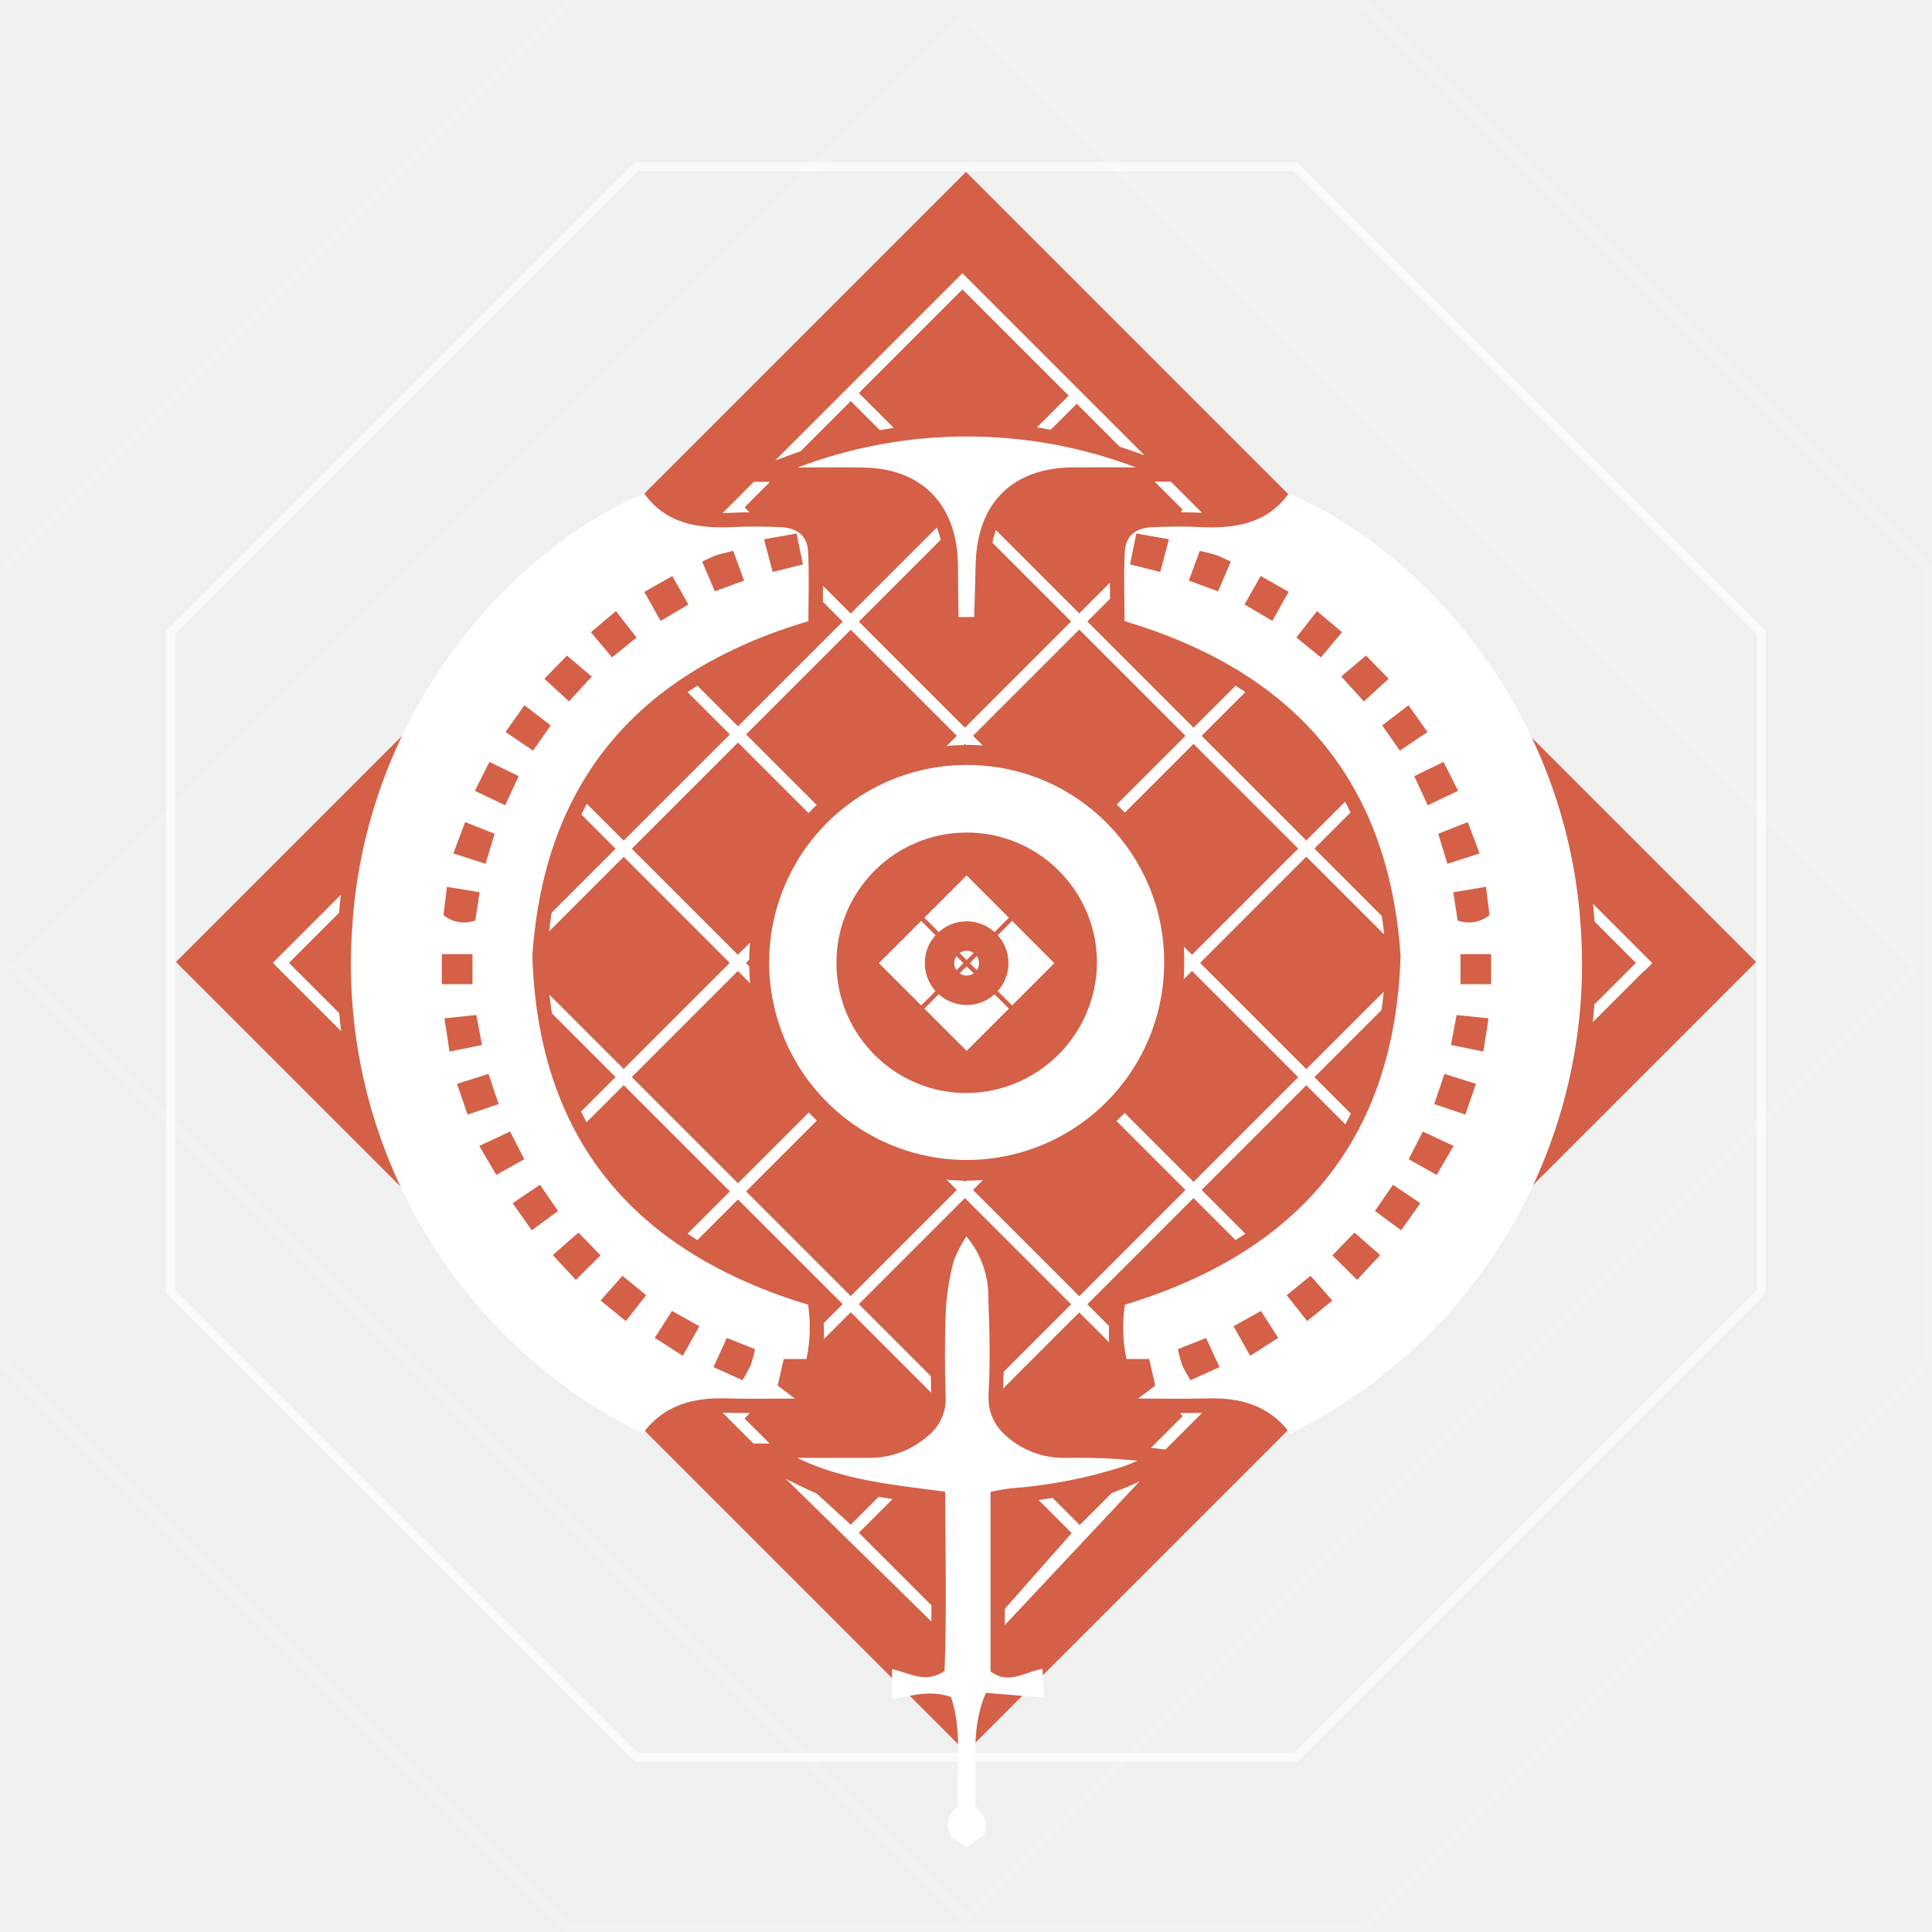
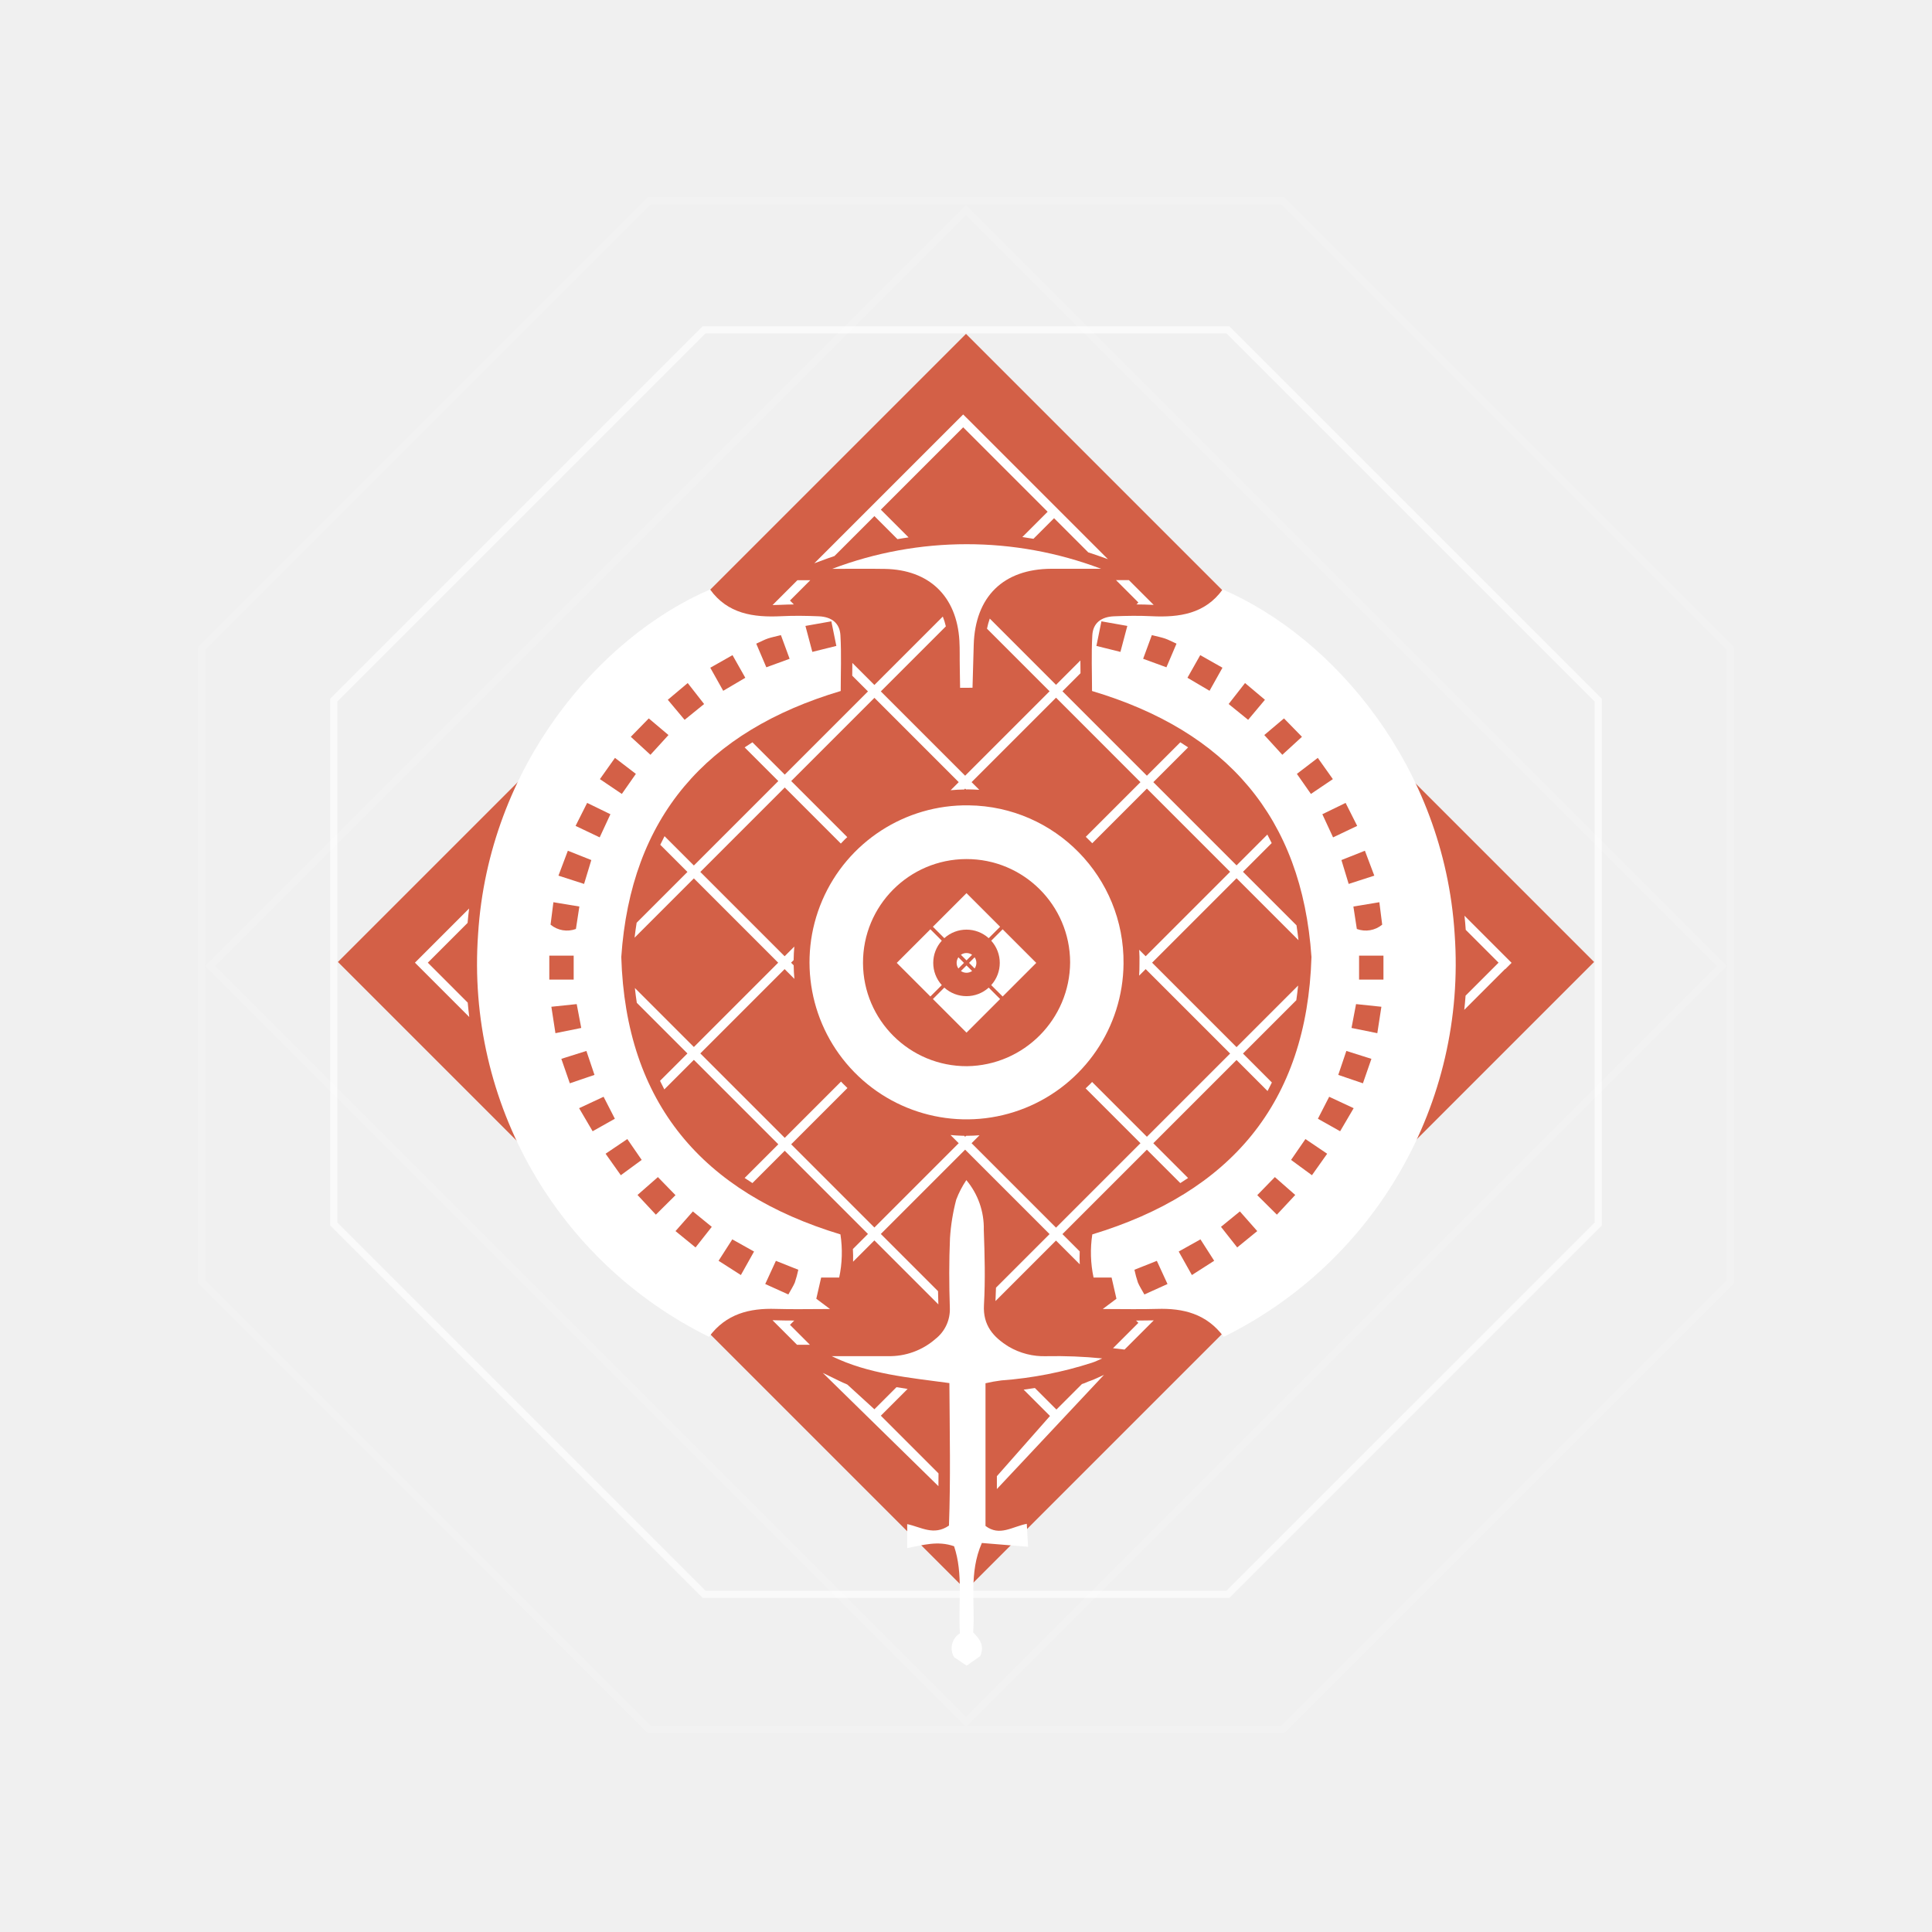
- <svg xmlns="http://www.w3.org/2000/svg" viewBox="0 0 162.493 162.493">
-   <rect class="square rorange" x="34.258" y="33.921" width="93.976" height="93.976" transform="translate(81.00817 -33.75193) rotate(45)" style="fill: #cc3c1d;opacity: 0.8" />
-   <polygon class="polygon inner" points="108.954 14.027 53.538 14.027 14.353 53.212 14.353 108.628 53.538 147.813 108.954 147.813 148.14 108.628 148.14 53.212 108.954 14.027" style="fill: none;stroke: #fff;stroke-miterlimit: 10;stroke-width: 0.75px;opacity: 0.4" />
-   <polygon class="polygon inner ani" points="108.954 14.027 53.538 14.027 14.353 53.212 14.353 108.628 53.538 147.813 108.954 147.813 148.14 108.628 148.14 53.212 108.954 14.027" style="fill: none;stroke: #fff;stroke-miterlimit: 10;stroke-width: 0.75px;opacity: 0.4" />
-   <rect class="square" x="24.705" y="24.795" width="113.082" height="113.082" transform="translate(81.30979 -33.627) rotate(45)" style="fill: none;stroke: #fff;stroke-miterlimit: 10;stroke-width: 0.75px;opacity: 0.15" />
-   <polygon class="polygon outer" points="114.744 0.375 47.748 0.375 0.375 47.748 0.375 114.744 47.748 162.118 114.744 162.118 162.118 114.744 162.118 47.748 114.744 0.375" style="fill: none;stroke: #fff;stroke-miterlimit: 10;stroke-width: 0.75px;opacity: 0.15" />
-   <g class="breakthrough">
+ <svg xmlns="http://www.w3.org/2000/svg" viewBox="0 0 204.404 204.404">
+   <rect class="orange" x="55.214" y="54.787" width="93.976" height="93.976" transform="translate(101.9006 -42.45859) rotate(45)" style="fill: #cc3c1d;opacity: 0.8" />
+   <polygon class="polygon inner" points="129.91 34.893 74.494 34.893 35.309 74.078 35.309 129.494 74.494 168.679 129.91 168.679 169.096 129.494 169.096 74.078 129.91 34.893" style="fill: none;stroke: #fff;stroke-miterlimit: 10;stroke-width: 0.75px;opacity: 0.4" />
+   <polygon class="polygon inner ani" points="129.91 34.893 74.494 34.893 35.309 74.078 35.309 129.494 74.494 168.679 129.91 168.679 169.096 129.494 169.096 74.078 129.91 34.893" style="fill: none;stroke: #fff;stroke-miterlimit: 10;stroke-width: 0.75px;opacity: 0.4" />
+   <rect class="square" x="45.661" y="45.661" width="113.082" height="113.082" transform="translate(102.2022 -42.33365) rotate(45)" style="fill: none;stroke: #fff;stroke-miterlimit: 10;stroke-width: 0.75px;opacity: 0.15" />
+   <polygon class="polygon outer" points="135.7 21.241 68.704 21.241 21.331 68.614 21.331 135.61 68.704 182.984 135.7 182.984 183.074 135.61 183.074 68.614 135.7 21.241" style="fill: none;stroke: #fff;stroke-miterlimit: 10;stroke-width: 0.75px;opacity: 0.15" />
+   <g>
    <g>
      <g>
-         <g>
-           <path d="M82.159,81.6a1.04,1.04,0,0,0,0-1.185l-.592.592Z" style="fill: #fff" />
-           <path d="M81.299,80.741l.592-.592a1.04,1.04,0,0,0-1.185,0Z" style="fill: #fff" />
-           <path d="M80.44,80.415a1.04,1.04,0,0,0,0,1.185l.592-.592Z" style="fill: #fff" />
-           <path d="M81.299,81.275l-.592.592a1.04,1.04,0,0,0,1.185,0Z" style="fill: #fff" />
-         </g>
-         <g>
-           <path d="M78.951,78.392a3.504,3.504,0,0,1,4.696,0l1.208-1.208L81.299,73.628l-3.556,3.556Z" style="fill: #fff" />
-           <path d="M85.123,84.564l3.556-3.556-3.556-3.556-1.208,1.208a3.504,3.504,0,0,1,0,4.697Z" style="fill: #fff" />
-           <path d="M83.648,83.623a3.504,3.504,0,0,1-4.697,0l-1.208,1.208,3.556,3.556,3.556-3.556Z" style="fill: #fff" />
-           <path d="M78.684,83.356a3.504,3.504,0,0,1,0-4.697l-1.208-1.208-3.556,3.556L77.476,84.564Z" style="fill: #fff" />
-         </g>
+         <path d="M103.115,102.466a1.04,1.04,0,0,0,0-1.185l-.592.592Z" style="fill: #fff" />
+         <path d="M102.255,101.607l.592-.592a1.04,1.04,0,0,0-1.185,0Z" style="fill: #fff" />
+         <path d="M101.396,101.281a1.04,1.04,0,0,0,0,1.185l.592-.592Z" style="fill: #fff" />
+         <path d="M102.255,102.141l-.592.592a1.04,1.04,0,0,0,1.185,0Z" style="fill: #fff" />
      </g>
      <g>
-         <path d="M64.732,121.412l-2.111-2.111.454-.454c-.764-.001-1.399-.009-1.987-.028-.106-.003-.211-.004-.316-.005l2.598,2.598Z" style="fill: #fff" />
-         <path d="M63.034,43.083l-.414-.414,2.147-2.147h-1.362L60.779,43.148c.273-.001.554-.009.86-.024C62.092,43.102,62.553,43.088,63.034,43.083Z" style="fill: #fff" />
-         <path d="M94.454,125.204c-.398.127-.546.247-.943.361l-2.698,2.698-2.278-2.278q-.596.095-1.19.172l2.787,2.787-5.619,6.369v1.362l11.336-12.086C95.841,124.592,94.77,125.102,94.454,125.204Z" style="fill: #fff" />
-         <path d="M72.236,128.915l2.833-2.833q-.588-.088-1.175-.187l-2.339,2.339-2.869-2.619c-.309-.132-.618-.269-.923-.418l-1.673-.816,12.241,11.99q.007-.674.009-1.353Z" style="fill: #fff" />
-         <path d="M93.349,49.01,90.77,51.589l-7.009-7.009a7.885,7.885,0,0,0-.294,1.068L90.089,52.27l-8.934,8.934-8.92-8.92,6.88-6.88a7.424,7.424,0,0,0-.323-1.039l-7.238,7.238-2.332-2.332c-.003.427-.007.852-.012,1.272l-.001.077,1.665,1.665-8.804,8.804L58.65,57.669q-.418.264-.824.538l3.562,3.562-8.934,8.934-3.102-3.102q-.235.448-.452.91l2.874,2.874-5.373,5.373c-.084.518-.156,1.047-.22,1.582l6.274-6.274,8.92,8.92-8.92,8.92-6.243-6.243q.088.795.206,1.568l5.356,5.356-2.9,2.9c.145.307.298.609.455.907l3.126-3.126,8.934,8.934L57.826,103.763q.405.274.824.538l3.419-3.419,8.804,8.804-1.595,1.595c.026.445.037.891.021,1.341l2.254-2.254,6.769,6.769c-.014-.472-.027-.94-.035-1.397l-6.053-6.053,8.92-8.92,8.934,8.934-5.67,5.67c-.01.472-.03.943-.053,1.415l6.403-6.403,2.514,2.514a12.435,12.435,0,0,1-.004-1.366L91.451,109.7l8.934-8.934,3.535,3.535q.419-.264.824-.538l-3.679-3.679,8.804-8.804,3.283,3.283c.158-.297.31-.6.457-.905l-3.059-3.059,5.64-5.64q.112-.767.195-1.557l-6.517,6.517L100.936,80.985l8.934-8.934,6.554,6.554q-.09-.797-.209-1.571L110.551,71.37l3.038-3.038q-.221-.458-.459-.903L109.87,70.689l-8.804-8.804,3.679-3.679q-.405-.274-.824-.538l-3.535,3.535L91.451,52.27l1.909-1.909Q93.351,49.69,93.349,49.01Zm6.355,12.875L93.92,67.668c.211.2.419.405.622.616.02.021.039.044.059.065l5.783-5.783,8.804,8.804-8.934,8.934-.684-.684c.03.5.043,1.0.028,1.501.004.414-.011.826-.036,1.236l.692-.692,8.934,8.934-8.804,8.804L94.586,93.605c-.069.072-.135.146-.205.218-.156.158-.317.309-.478.461l5.801,5.801-8.934,8.934-8.934-8.934.839-.839c-.457.034-.916.056-1.379.056l-.039-0-.102.102-.104-.104c-.058-.001-.115-.001-.173-.002-.426-.01-.848-.039-1.268-.077l.864.864-8.92,8.92-8.804-8.804,5.953-5.953c-.164-.157-.328-.314-.487-.477-.066-.067-.127-.138-.191-.206l-5.955,5.955-8.934-8.934,8.92-8.92,1.034,1.034c-.045-.476-.068-.956-.076-1.438l-.276-.276.272-.272c.005-.482.031-.96.073-1.435l-1.026,1.026-8.92-8.92,8.934-8.934,5.932,5.932c.136-.143.27-.287.411-.426.089-.087.181-.169.271-.255l-5.933-5.933,8.804-8.804L80.474,61.885l-.854.854c.476-.045.956-.068,1.439-.077l.096-.096.091.091c.057-.001.113-.004.169-.004l.13 0c.37.003.737.02,1.103.044l-.813-.813,8.934-8.934Z" style="fill: #fff" />
-         <path d="M99.415,118.847c-.059,0-.12-0-.179-.001l.246.246-2.682,2.682,1.219.143,3.089-3.089C100.603,118.841,100.056,118.847,99.415,118.847Z" style="fill: #fff" />
-         <path d="M28.529,85.209l-4.224-4.224,4.209-4.209q.067-.763.161-1.523l-5.43,5.43-.302.302,5.748,5.748C28.627,86.227,28.575,85.718,28.529,85.209Z" style="fill: #fff" />
-         <path d="M133.987,76.02q.078.744.131,1.493l3.472,3.472-3.488,3.488c-.038.502-.086,1.003-.14,1.502l4.309-4.309.016.016.681-.681Z" style="fill: #fff" />
-         <path d="M66.673,38.188c.218-.08.436-.149.654-.225l4.228-4.228L73.996,36.177c.391-.072.782-.128,1.174-.188L72.235,33.054l8.712-8.712L89.882,33.276l-2.674,2.674c.391.058.783.119,1.174.188L90.563,33.957l3.618,3.618q.883.283,1.763.603l.318.116L81.567,23.599l-.623-.616-15.746,15.746Z" style="fill: #fff" />
-         <path d="M97.117,40.511l2.366,2.366-.205.205c.576.002,1.122.016,1.656.043.057.003.11.004.166.006L98.479,40.511Z" style="fill: #fff" />
+         <path d="M99.907,99.258a3.504,3.504,0,0,1,4.696,0l1.208-1.208-3.556-3.556-3.556,3.556Z" style="fill: #fff" />
+         <path d="M106.079,105.43l3.556-3.556-3.556-3.556-1.208,1.208a3.504,3.504,0,0,1,0,4.697Z" style="fill: #fff" />
+         <path d="M104.604,104.489a3.504,3.504,0,0,1-4.697,0l-1.208,1.208,3.556,3.556,3.556-3.556Z" style="fill: #fff" />
+         <path d="M99.64,104.222a3.504,3.504,0,0,1,0-4.697l-1.208-1.208-3.556,3.556,3.556,3.556Z" style="fill: #fff" />
      </g>
-       <g>
-         <path d="M108.513,120.569c-1.807-2.441-4.287-3.043-7.068-2.954-1.755.056-3.513.011-5.73.011L97.164,116.54l-.513-2.241H94.742a12.646,12.646,0,0,1-.133-4.567c14.594-4.421,22.714-13.875,23.187-29.347-1.012-14.815-9.004-23.906-23.216-28.144,0-1.905-.084-3.904.03-5.892.074-1.293.926-1.955,2.298-2.012,1.32-.055,2.646-.074,3.964-.009,2.951.147,5.679-.254,7.528-2.83,11.721,5.045,23.424,18.719,24.545,36.451A44.007,44.007,0,0,1,108.513,120.569Zm-9.447-7.095a12.141,12.141,0,0,0,.367,1.348c.161.387.397.742.686,1.266.836-.378,1.588-.717,2.446-1.105l-1.128-2.452Zm25.072-22.315-2.651-.837-.856,2.535,2.609.89Zm-2.406-18.506,2.711-.876-.995-2.636-2.483.987Zm.78,12.714-.48,2.523,2.73.554c.153-.995.277-1.8.431-2.796Zm-4.048-26.05-2.212,1.693,1.485,2.122,2.321-1.567ZM99.987,48.833l2.464.9,1.067-2.501c-.551-.249-.876-.426-1.221-.543-.399-.134-.816-.215-1.389-.36Zm16.803,8.254L114.888,55.14l-2.084,1.76,1.907,2.09Zm2.157,8.192,1.135,2.449,2.551-1.215-1.225-2.432Zm3.313,31.1-2.59-1.208-1.193,2.325,2.352,1.323Zm-5.102,3.266-1.52,2.207,2.208,1.62,1.611-2.274ZM112.061,105.581l2.077,2.063,1.942-2.084-2.157-1.892Zm-8.311,5.964,1.394,2.488,2.361-1.51-1.452-2.265Zm.925-60.704,2.338,1.377,1.367-2.44-2.351-1.332Zm3.548,58.091,1.717,2.18,2.12-1.73-1.837-2.081ZM97.584,48.104l.73-2.748-2.741-.486L95.043,47.472ZM122.596,77.418a2.72,2.72,0,0,0,2.683-.456l-.3-2.374-2.747.456Zm2.816,5.358V80.244h-2.579v2.533ZM110.768,51.4l-1.735,2.22,2.063,1.672,1.778-2.121Z" style="fill: #fff" />
-         <path d="M97.913,81.101A16.612,16.612,0,1,1,81.535,64.339,16.579,16.579,0,0,1,97.913,81.101Zm-5.65-.154A10.957,10.957,0,1,0,81.354,91.935,11.058,11.058,0,0,0,92.263,80.947Z" style="fill: #fff" />
-         <path d="M83.309,125.481v15.096c1.495,1.131,2.81.08,4.369-.225l.133,2.429-4.887-.401c-1.401,3.189-.69,6.354-.919,9.455.63.67,1.259,1.329.74,2.521l-1.431 1-1.33-.894a1.859,1.859,0,0,1,.618-2.524c-.198-3.181.375-6.279-.618-9.213-1.741-.607-3.26-.122-4.959.193V140.385c1.475.308,2.8,1.264,4.418.154.18-4.855.079-9.859.045-15.075-4.289-.585-8.531-.937-12.448-2.849,1.983,0,3.966.005,5.949-.002a7.379,7.379,0,0,0,5.033-1.826,3.964,3.964,0,0,0,1.514-3.288c-.081-2.453-.09-4.915.016-7.367a21.28,21.28,0,0,1,.66-4.077,10.113,10.113,0,0,1,1.07-2.067,7.894,7.894,0,0,1,1.846,5.27c.096,2.642.169,5.296.018,7.931-.124,2.169.993,3.414,2.621,4.421a7.364,7.364,0,0,0,3.978,1.008,49.442,49.442,0,0,1,5.912.235c-.356.152-.702.335-1.07.452a40.909,40.909,0,0,1-9.609,1.877A15.654,15.654,0,0,0,83.309,125.481Z" style="fill: #fff" />
-         <path d="M67.088,39.318a40.141,40.141,0,0,1,28.442-.009c-1.752,0-3.504-.007-5.256.001-5.08.023-8.062,2.951-8.211,8.057-.04,1.362-.077,2.724-.128,4.53l-1.314.008s-.022-1.729-.033-2.167c-.023-.942.014-1.887-.041-2.827-.279-4.7-3.203-7.51-7.901-7.587C70.794,39.292,68.941,39.318,67.088,39.318Z" style="fill: #fff" />
-         <path d="M29.626,77.949C30.747,60.217,42.45,46.542,54.171,41.497c1.849,2.576,4.576,2.976,7.528,2.83,1.318-.066,2.645-.047,3.964.009,1.372.058,2.224.72,2.298,2.012.114,1.988.03,3.987.03,5.892-14.212,4.238-22.203,13.329-23.216,28.144.474,15.472,8.594,24.926,23.187,29.347a12.646,12.646,0,0,1-.133,4.567H65.921L65.408,116.54l1.448,1.086c-2.217,0-3.975.046-5.73-.011-2.781-.089-5.261.513-7.068,2.954A44.007,44.007,0,0,1,29.626,77.949Zm31.507,34.581-1.128,2.452c.858.388,1.61.728,2.446,1.105.289-.524.525-.879.686-1.266a12.137,12.137,0,0,0,.367-1.348ZM39.331,93.747l2.609-.89c-.302-.896-.55-1.628-.856-2.535l-2.651.837Zm2.274-23.62-2.483-.987-.995,2.636,2.711.876ZM37.379,85.648c.154.996.278,1.801.431,2.796L40.539,87.89l-.48-2.523Zm5.134-24.083,2.321,1.567L46.319,61.01l-2.212-1.693ZM61.664,46.33c-.573.145-.99.226-1.389.36-.345.116-.669.294-1.221.543l1.067,2.501,2.464-.9ZM47.861,58.991l1.907-2.09-2.084-1.76-1.901,1.946Zm-6.697,5.089L39.939,66.512l2.551,1.215L43.625,65.279Zm.58,34.739L44.095,97.496l-1.193-2.325-2.59,1.208Zm1.371,2.379,1.611,2.274,2.208-1.62-1.52-2.207Zm5.534,2.471-2.157,1.892,1.942,2.084L50.511,105.581Zm7.871,6.589-1.452,2.265,2.36,1.51,1.394-2.488Zm.024-61.81-2.351,1.332,1.367,2.44,2.338-1.377Zm-4.194,58.854-1.837,2.081,2.12,1.73,1.717-2.18ZM67.529,47.472l-.53-2.602-2.741.486.73,2.748ZM40.34,75.044l-2.747-.456-.3,2.374a2.72,2.72,0,0,0,2.683.456Zm-.601,7.732V80.244H37.16v2.533Zm9.959-29.605,1.778,2.121,2.063-1.672-1.735-2.22Z" style="fill: #fff" />
-       </g>
+     </g>
+     <g>
+       <path d="M85.688,142.278l-2.111-2.111.454-.454c-.764-.001-1.399-.009-1.987-.028-.106-.003-.211-.004-.316-.005l2.598,2.598Z" style="fill: #fff" />
+       <path d="M83.991,63.949l-.414-.414,2.147-2.147h-1.362L81.735,64.014c.273-.001.554-.009.86-.024C83.048,63.968,83.509,63.954,83.991,63.949Z" style="fill: #fff" />
+       <path d="M115.41,146.07c-.398.127-.546.247-.943.361l-2.698,2.698-2.278-2.278q-.596.095-1.19.172l2.787,2.787-5.619,6.369v1.362l11.336-12.086C116.797,145.458,115.726,145.968,115.41,146.07Z" style="fill: #fff" />
+       <path d="M93.192,149.781l2.833-2.833q-.588-.088-1.175-.187l-2.339,2.339-2.869-2.619c-.309-.132-.618-.269-.923-.418l-1.673-.816L99.285,157.237q.007-.674.009-1.353Z" style="fill: #fff" />
+       <path d="M114.305,69.876l-2.579,2.579-7.009-7.009a7.885,7.885,0,0,0-.294,1.068l6.622,6.622-8.934,8.934-8.92-8.92,6.88-6.88a7.424,7.424,0,0,0-.323-1.039l-7.238,7.238L90.178,70.137c-.003.427-.007.852-.012,1.272l-.001.077,1.665,1.665-8.804,8.804L79.606,78.535q-.418.264-.824.538l3.562,3.562-8.934,8.934-3.102-3.102q-.235.448-.452.91l2.874,2.874-5.373,5.373c-.084.518-.156,1.047-.22,1.582l6.274-6.274,8.92,8.92-8.92,8.92-6.243-6.243q.088.795.206,1.568l5.356,5.356L69.83,114.351c.145.307.298.609.455.907l3.126-3.126,8.934,8.934-3.563,3.563q.405.274.824.538l3.419-3.419,8.804,8.804-1.595,1.595c.026.445.037.891.021,1.341l2.254-2.254,6.769,6.769c-.014-.472-.027-.94-.035-1.397l-6.053-6.053,8.92-8.92,8.934,8.934-5.67,5.67c-.01.472-.03.943-.053,1.415l6.403-6.403,2.514,2.514a12.435,12.435,0,0,1-.004-1.366l-1.829-1.829,8.934-8.934,3.535,3.535q.419-.264.824-.538l-3.679-3.679,8.804-8.804,3.283,3.283c.158-.297.31-.6.457-.905L131.507,111.466l5.64-5.64q.112-.767.195-1.557l-6.517,6.517-8.934-8.934,8.934-8.934,6.554,6.554q-.09-.797-.209-1.571l-5.664-5.664,3.038-3.038q-.221-.458-.459-.903l-3.26,3.26L122.022,82.751l3.679-3.679q-.405-.274-.824-.538L121.341,82.07l-8.934-8.934,1.909-1.909Q114.308,70.556,114.305,69.876ZM120.66,82.751l-5.784,5.784c.211.2.419.405.622.616.02.021.039.044.059.065L121.341,83.432l8.804,8.804-8.934,8.934-.684-.684c.03.5.043,1.0.028,1.501.004.414-.011.826-.036,1.236l.692-.692,8.934,8.934-8.804,8.804-5.799-5.799c-.069.072-.135.146-.205.218-.156.158-.317.309-.478.461l5.801,5.801-8.934,8.934-8.934-8.934.839-.839c-.457.034-.916.056-1.379.056l-.039-0-.102.102-.104-.104c-.058-.001-.115-.001-.173-.002-.426-.01-.848-.039-1.268-.077l.864.864-8.92,8.92-8.804-8.804,5.953-5.953c-.164-.157-.328-.314-.487-.477-.066-.067-.127-.138-.191-.206l-5.955,5.955-8.934-8.934,8.92-8.92,1.034,1.034c-.045-.476-.068-.956-.076-1.438l-.276-.276.272-.272c.005-.482.031-.96.073-1.435l-1.026,1.026-8.92-8.92,8.934-8.934,5.932,5.932c.136-.143.27-.287.411-.426.089-.087.181-.169.271-.255l-5.933-5.933,8.804-8.804,8.92,8.92-.854.854c.476-.045.956-.068,1.439-.077l.096-.096.091.091c.057-.001.113-.004.169-.004l.13 0c.37.003.737.02,1.103.044l-.813-.813,8.934-8.934Z" style="fill: #fff" />
+       <path d="M120.371,139.713c-.059,0-.12-0-.179-.001l.246.246-2.682,2.682,1.219.143,3.089-3.089C121.559,139.707,121.013,139.713,120.371,139.713Z" style="fill: #fff" />
+       <path d="M49.485,106.075l-4.224-4.224,4.209-4.209q.067-.763.161-1.523l-5.43,5.43-.302.302,5.748,5.748C49.583,107.093,49.531,106.584,49.485,106.075Z" style="fill: #fff" />
+       <path d="M154.943,96.886q.078.744.131,1.493l3.472,3.472-3.488,3.488c-.038.502-.086,1.003-.14,1.502l4.309-4.309.016.016.681-.681Z" style="fill: #fff" />
+       <path d="M87.629,59.054c.218-.08.436-.149.654-.225l4.228-4.228L94.952,57.043c.391-.072.782-.128,1.174-.188l-2.934-2.934,8.712-8.712,8.934,8.934-2.674,2.674c.391.058.783.119,1.174.188l2.181-2.181,3.618,3.618q.883.283,1.763.603l.318.116L102.523,44.465l-.623-.616L86.154,59.595Z" style="fill: #fff" />
+       <path d="M118.073,61.377l2.366,2.366-.205.205c.576.002,1.122.016,1.656.043.057.003.11.004.166.006l-2.619-2.619Z" style="fill: #fff" />
+     </g>
+     <g>
+       <path d="M129.469,141.435c-1.807-2.441-4.287-3.043-7.068-2.954-1.755.056-3.513.011-5.73.011l1.448-1.086-.513-2.241H115.698a12.646,12.646,0,0,1-.133-4.567c14.594-4.421,22.714-13.875,23.187-29.347-1.012-14.815-9.004-23.906-23.216-28.144,0-1.905-.084-3.904.03-5.892.074-1.293.926-1.955,2.298-2.012,1.32-.055,2.646-.074,3.964-.009,2.951.147,5.679-.254,7.528-2.83,11.721,5.045,23.424,18.719,24.545,36.451A44.007,44.007,0,0,1,129.469,141.435Zm-9.447-7.095a12.141,12.141,0,0,0,.367,1.348c.161.387.397.742.686,1.266l2.446-1.105-1.128-2.452Zm25.072-22.315-2.651-.837c-.306.907-.554,1.64-.856,2.535l2.609.89ZM142.689,93.519l2.711-.876-.995-2.636-2.483.987Zm.78,12.714-.48,2.523,2.73.554c.153-.995.277-1.8.431-2.796Zm-4.048-26.05-2.212,1.693,1.485,2.122,2.321-1.567ZM120.943,69.699l2.464.9,1.067-2.501c-.551-.249-.876-.426-1.221-.543-.399-.134-.816-.215-1.389-.36Zm16.803,8.254-1.901-1.946-2.084,1.76,1.907,2.09Zm2.157,8.192,1.135,2.449,2.551-1.215-1.225-2.432Zm3.313,31.1-2.59-1.208-1.193,2.325,2.352,1.323Zm-5.102,3.266-1.52,2.207,2.208,1.62,1.611-2.274Zm-5.097,5.936,2.077,2.063,1.942-2.084-2.157-1.892Zm-8.311,5.964,1.394,2.488,2.36-1.51-1.452-2.265Zm.925-60.704,2.338,1.377,1.367-2.44-2.351-1.332Zm3.548,58.091,1.717,2.18,2.12-1.73-1.837-2.081ZM118.54,68.97l.73-2.748-2.741-.486-.53,2.602Zm25.012,29.314a2.72,2.72,0,0,0,2.683-.456l-.3-2.374-2.747.456Zm2.816,5.358v-2.533H143.789v2.533Zm-14.644-31.377-1.735,2.22,2.063,1.672,1.778-2.121Z" style="fill: #fff" />
+       <path d="M118.869,101.967a16.612,16.612,0,1,1-16.378-16.762A16.579,16.579,0,0,1,118.869,101.967Zm-5.65-.154a10.957,10.957,0,1,0-10.909,10.989A11.058,11.058,0,0,0,113.219,101.813Z" style="fill: #fff" />
+       <path d="M104.265,146.347v15.096c1.495,1.131,2.81.08,4.369-.225l.133,2.429-4.887-.401c-1.401,3.189-.69,6.354-.919,9.455.63.67,1.259,1.329.74,2.521l-1.431 1-1.33-.894a1.859,1.859,0,0,1,.618-2.524c-.198-3.181.375-6.279-.618-9.213-1.741-.607-3.26-.122-4.959.193v-2.533c1.475.308,2.8,1.264,4.418.154.18-4.855.079-9.859.045-15.075-4.289-.585-8.531-.937-12.448-2.849,1.983,0,3.966.005,5.949-.002a7.379,7.379,0,0,0,5.033-1.826,3.964,3.964,0,0,0,1.514-3.288c-.081-2.453-.09-4.915.016-7.367a21.28,21.28,0,0,1,.66-4.077,10.113,10.113,0,0,1,1.07-2.067,7.894,7.894,0,0,1,1.846,5.27c.096,2.642.169,5.296.018,7.931-.124,2.169.993,3.414,2.621,4.421a7.364,7.364,0,0,0,3.978,1.008,49.438,49.438,0,0,1,5.912.235c-.356.152-.702.335-1.07.452a40.909,40.909,0,0,1-9.609,1.877A15.656,15.656,0,0,0,104.265,146.347Z" style="fill: #fff" />
+       <path d="M88.044,60.184a40.141,40.141,0,0,1,28.442-.009c-1.752,0-3.504-.007-5.256.001-5.08.023-8.062,2.951-8.211,8.057-.04,1.362-.077,2.724-.128,4.53l-1.314.008s-.022-1.729-.033-2.167c-.023-.942.014-1.887-.041-2.827-.279-4.7-3.203-7.51-7.901-7.587C91.75,60.158,89.897,60.184,88.044,60.184Z" style="fill: #fff" />
+       <path d="M50.582,98.815c1.121-17.732,12.824-31.407,24.545-36.451,1.849,2.576,4.576,2.976,7.528,2.83,1.318-.066,2.645-.047,3.964.009,1.372.058,2.224.72,2.298,2.012.114,1.988.03,3.987.03,5.892C74.735,77.344,66.744,86.435,65.731,101.251c.474,15.472,8.594,24.926,23.187,29.347a12.646,12.646,0,0,1-.133,4.567H86.877l-.513,2.241,1.448,1.086c-2.217,0-3.975.046-5.73-.011-2.781-.089-5.261.513-7.068,2.954A44.007,44.007,0,0,1,50.582,98.815Zm31.507,34.581-1.128,2.452,2.446,1.105c.289-.524.525-.879.686-1.266a12.139,12.139,0,0,0,.367-1.348ZM60.287,114.613l2.609-.89c-.302-.896-.55-1.628-.856-2.535l-2.651.837Zm2.274-23.62L60.079,90.006l-.995,2.636,2.711.876Zm-4.227,15.521c.154.996.278,1.801.431,2.796l2.73-.554-.48-2.523ZM63.469,82.431l2.321,1.567L67.275,81.876l-2.212-1.693ZM82.62,67.196c-.573.145-.99.226-1.389.36-.345.116-.669.294-1.221.543l1.067,2.501,2.464-.9ZM68.817,79.857l1.907-2.09-2.084-1.76-1.901,1.946Zm-6.697,5.089-1.225,2.432,2.551,1.215,1.135-2.449Zm.58,34.739,2.352-1.323-1.193-2.325-2.59,1.208Zm1.371,2.379,1.611,2.274,2.208-1.62-1.52-2.207Zm5.534,2.471-2.157,1.892,1.942,2.084,2.077-2.063Zm7.871,6.589-1.452,2.265,2.36,1.51,1.394-2.488ZM77.499,69.314l-2.351,1.332,1.367,2.44,2.338-1.377Zm-4.194,58.854-1.837,2.081,2.12,1.73,1.717-2.18ZM88.485,68.338l-.53-2.602-2.741.486.73,2.748ZM61.296,95.91l-2.747-.456-.3,2.374a2.72,2.72,0,0,0,2.683.456Zm-.601,7.732v-2.533H58.116v2.533Zm9.959-29.605,1.778,2.121,2.063-1.672-1.735-2.22Z" style="fill: #fff" />
    </g>
  </g>
</svg>
